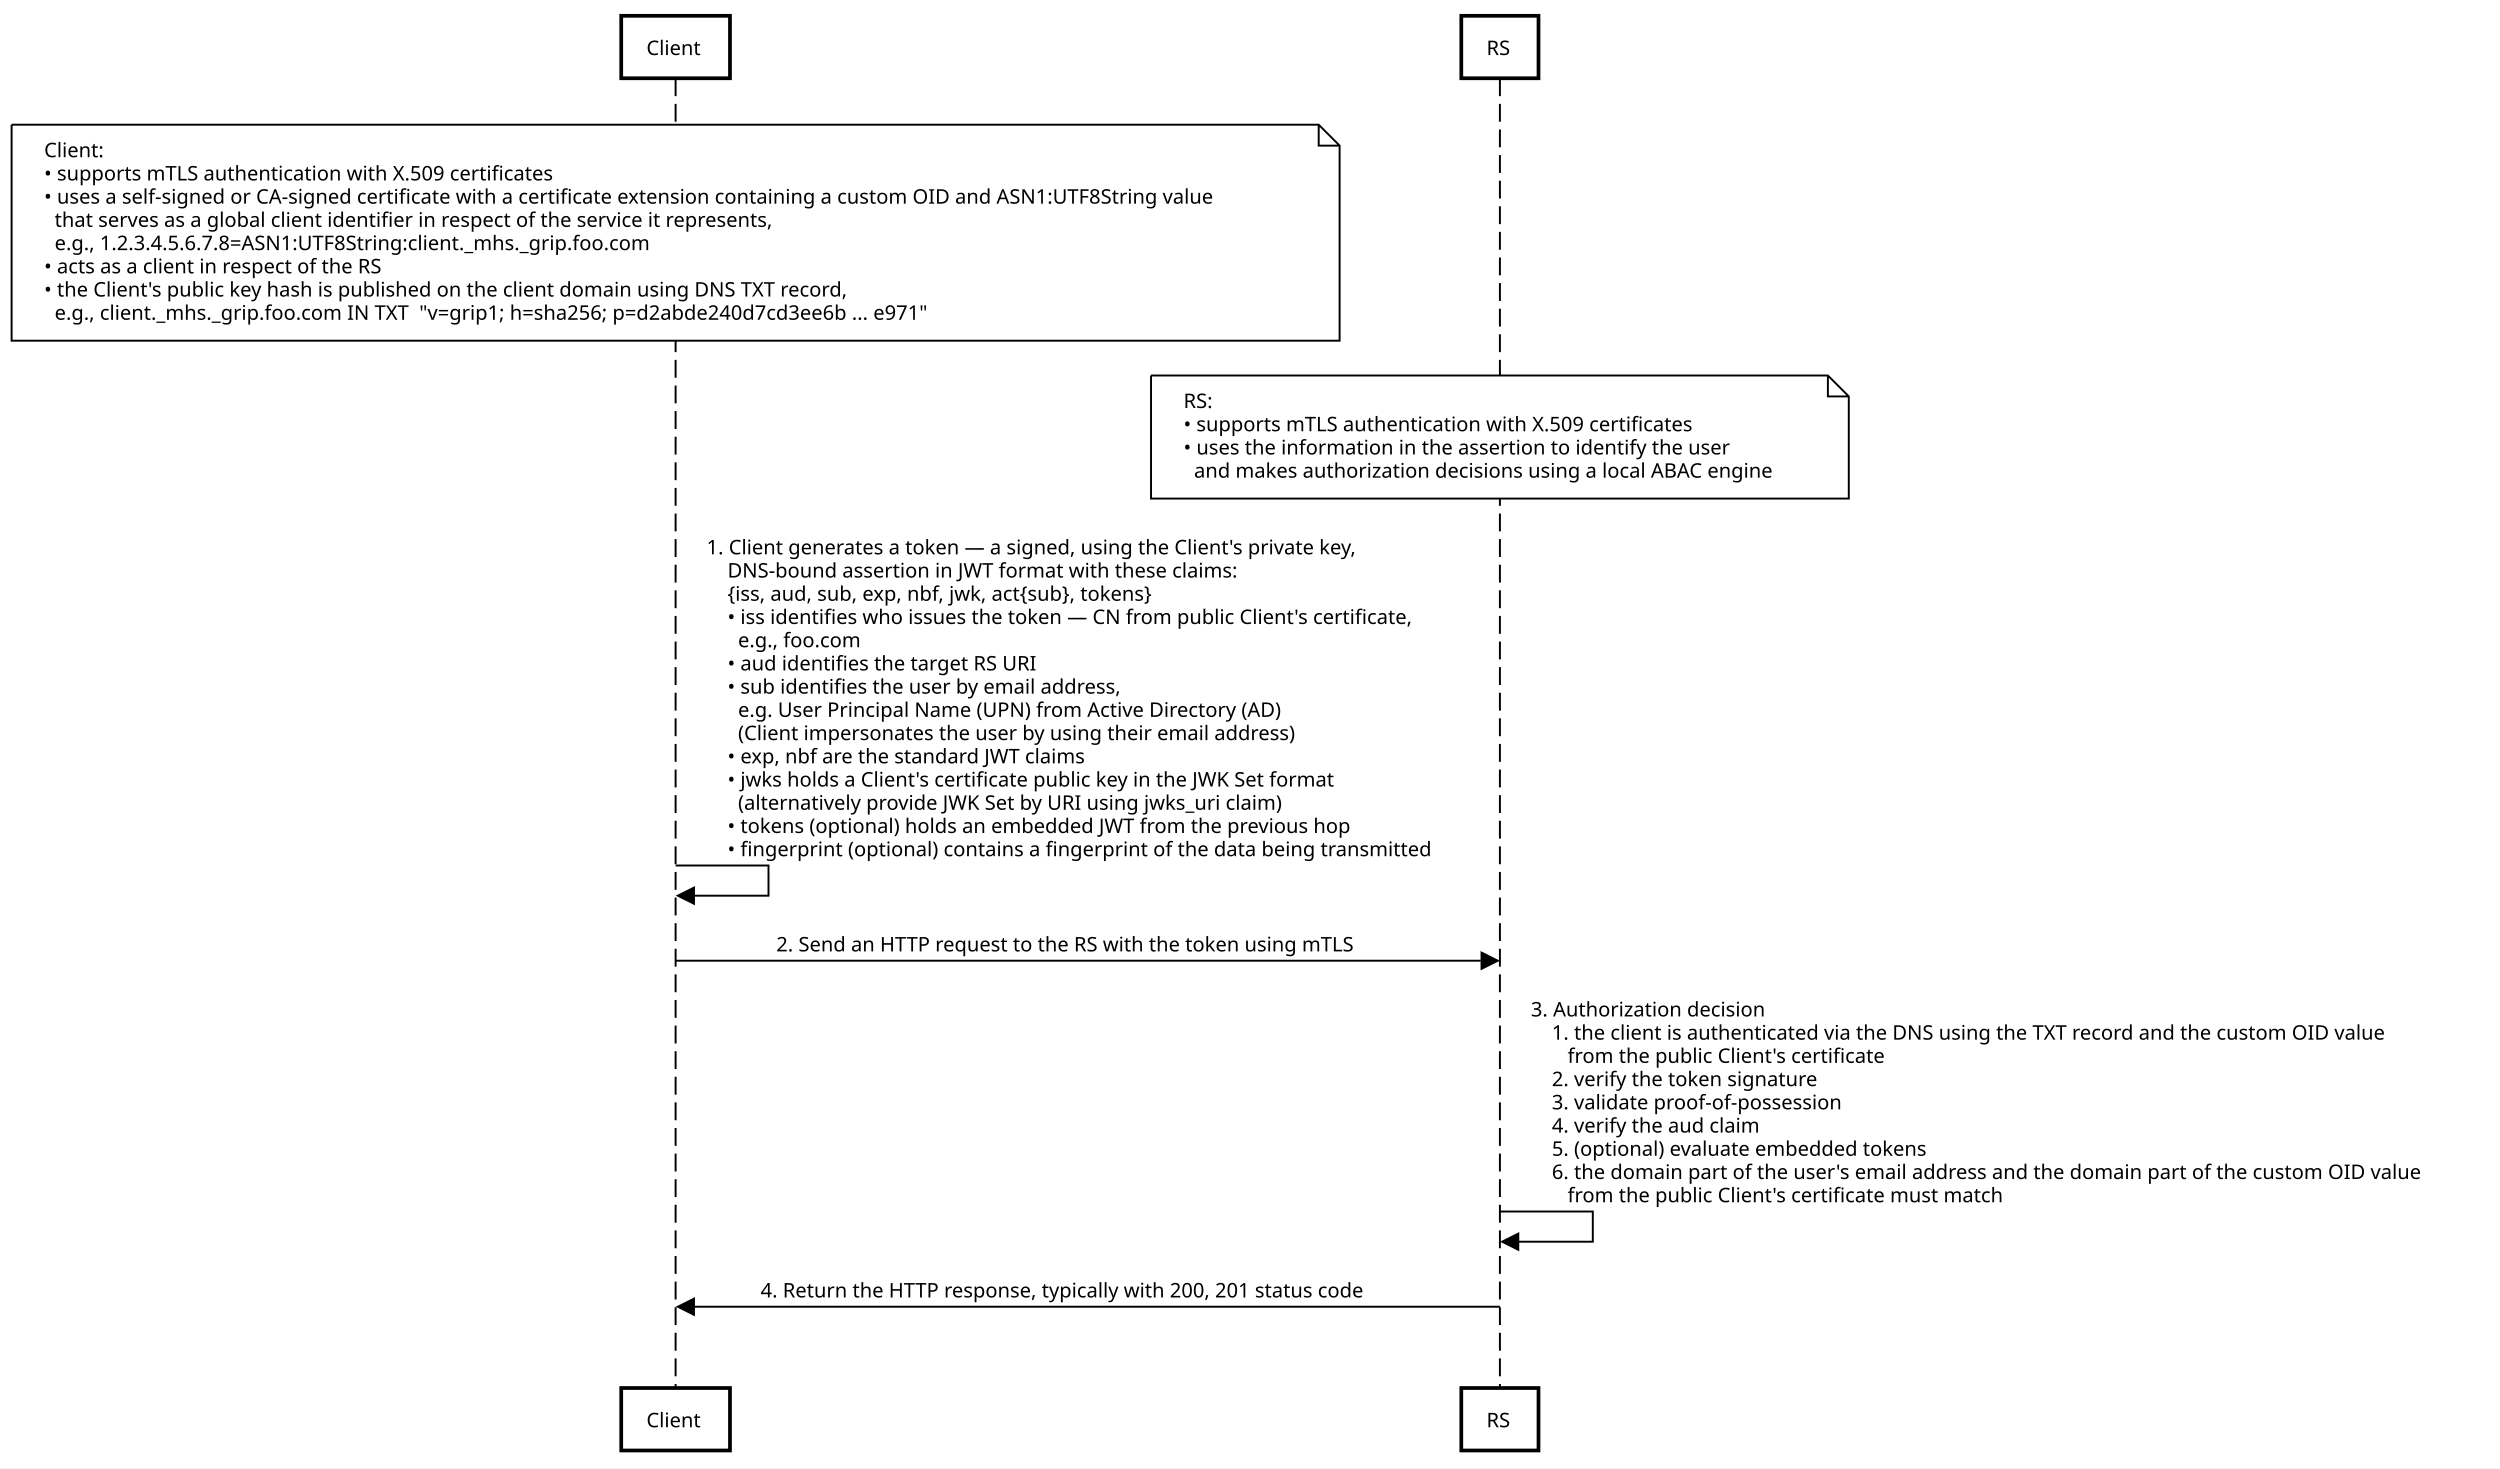
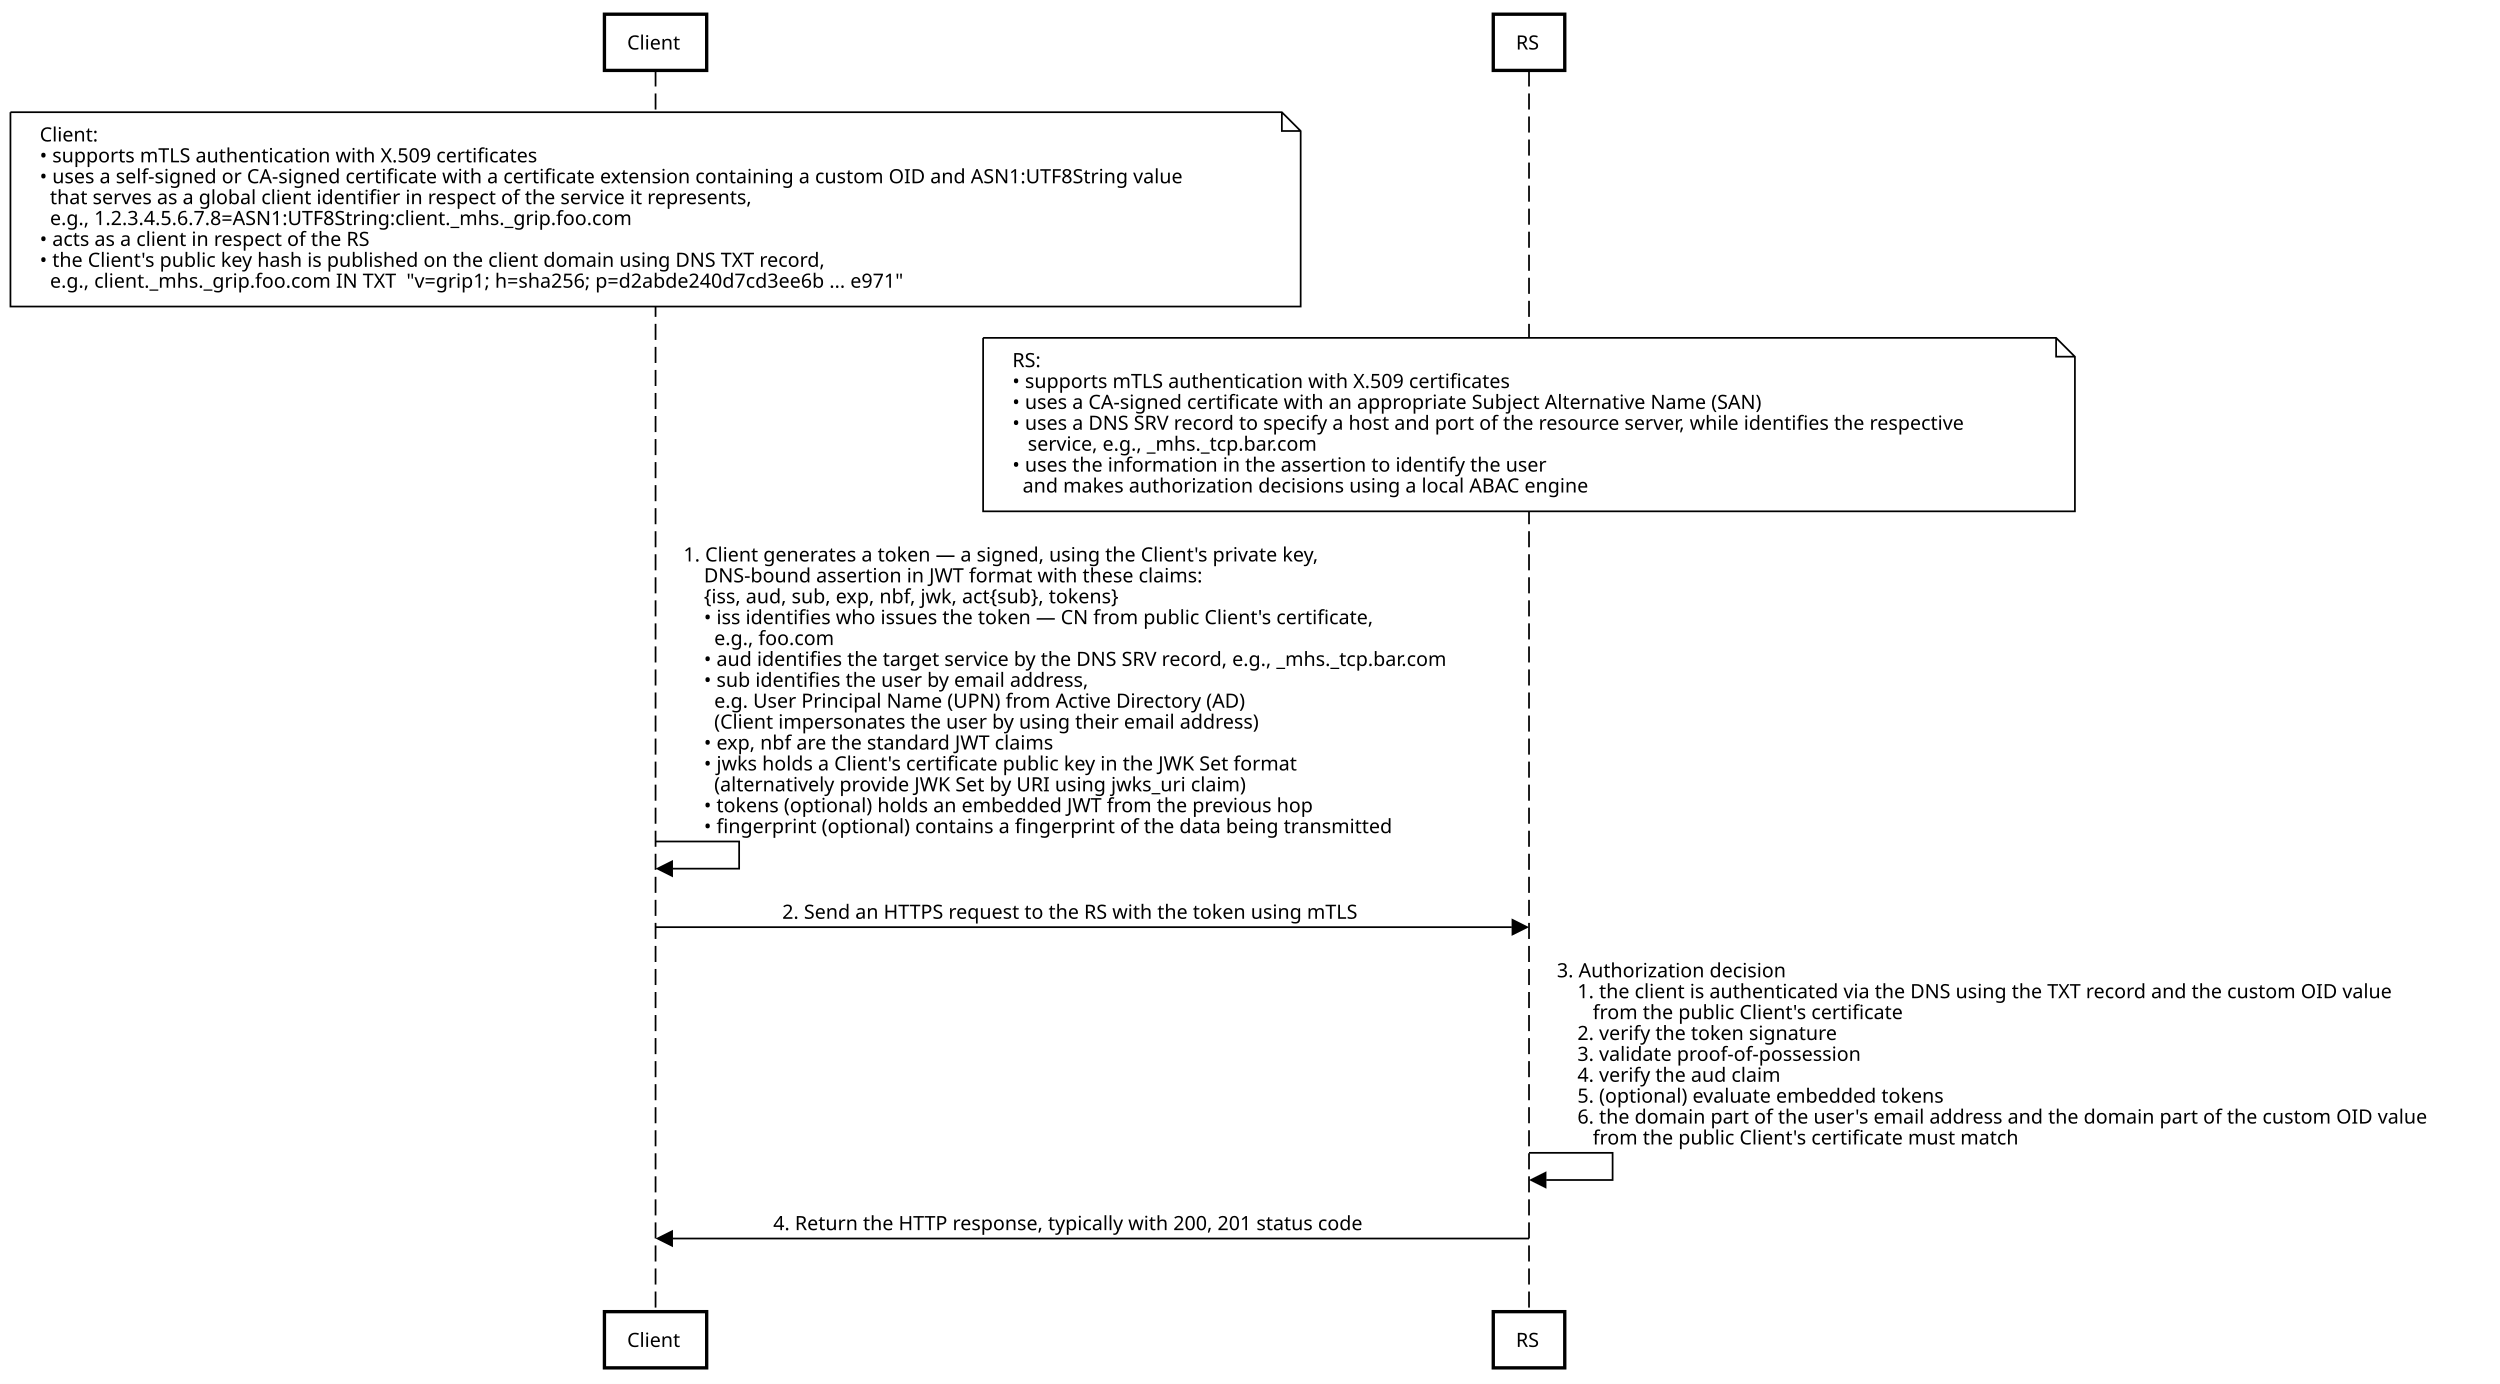
- <svg xmlns="http://www.w3.org/2000/svg" version="1.1" width="1488" height="874">
+ <svg xmlns="http://www.w3.org/2000/svg" version="1.1" width="1353" height="749">
  <defs />
  <g>
    <g />
    <g />
    <g />
    <g />
    <g />
    <g />
    <g />
    <g />
    <g />
    <g />
    <g />
    <g />
    <g />
    <g />
    <g />
    <g />
    <g />
    <g />
    <g />
    <g />
    <g />
    <g />
    <g />
    <g />
    <g />
    <g />
    <g />
    <g />
    <g />
    <g />
    <g />
    <g />
    <g />
    <g />
    <g />
    <g />
    <g />
    <g />
    <g />
-     <g>
-       <rect fill="white" stroke="none" x="0" y="0" width="1488" height="874" />
-     </g>
-     <g />
-     <g>
-       <path fill="none" stroke="black" paint-order="fill stroke markers" d=" M 402.12 46.58 L 402.12 826.147" stroke-miterlimit="10" stroke-width="1.152" stroke-dasharray="10.632,4.607" />
-       <path fill="none" stroke="black" paint-order="fill stroke markers" d=" M 892.744 46.58 L 892.744 826.147" stroke-miterlimit="10" stroke-width="1.152" stroke-dasharray="10.632,4.607" />
-     </g>
-     <g>
-       <path fill="none" stroke="none" />
-       <g>
-         <path fill="white" stroke="black" paint-order="fill stroke markers" d=" M 369.757 9.399 L 434.484 9.399 L 434.484 46.58 L 369.757 46.58 L 369.757 9.399 Z" stroke-miterlimit="10" stroke-width="2.212" stroke-dasharray="" />
-       </g>
-       <g>
-         <text fill="black" stroke="none" font-family="sans-serif" font-size="9pt" font-style="normal" font-weight="normal" text-decoration="normal" x="384.754" y="32.758" text-anchor="start" dominant-baseline="alphabetic" xml:space="preserve">Client</text>
-       </g>
-       <path fill="none" stroke="none" />
-       <g>
-         <path fill="white" stroke="black" paint-order="fill stroke markers" d=" M 869.772 9.399 L 915.716 9.399 L 915.716 46.58 L 869.772 46.58 L 869.772 9.399 Z" stroke-miterlimit="10" stroke-width="2.212" stroke-dasharray="" />
-       </g>
-       <g>
-         <text fill="black" stroke="none" font-family="sans-serif" font-size="9pt" font-style="normal" font-weight="normal" text-decoration="normal" x="884.769" y="32.758" text-anchor="start" dominant-baseline="alphabetic" xml:space="preserve">RS</text>
-       </g>
-       <path fill="none" stroke="none" />
-       <g>
-         <path fill="white" stroke="black" paint-order="fill stroke markers" d=" M 369.757 826.147 L 434.484 826.147 L 434.484 863.328 L 369.757 863.328 L 369.757 826.147 Z" stroke-miterlimit="10" stroke-width="2.212" stroke-dasharray="" />
-       </g>
-       <g>
-         <text fill="black" stroke="none" font-family="sans-serif" font-size="9pt" font-style="normal" font-weight="normal" text-decoration="normal" x="384.754" y="849.506" text-anchor="start" dominant-baseline="alphabetic" xml:space="preserve">Client</text>
-       </g>
-       <path fill="none" stroke="none" />
-       <g>
-         <path fill="white" stroke="black" paint-order="fill stroke markers" d=" M 869.772 826.147 L 915.716 826.147 L 915.716 863.328 L 869.772 863.328 L 869.772 826.147 Z" stroke-miterlimit="10" stroke-width="2.212" stroke-dasharray="" />
-       </g>
-       <g>
-         <text fill="black" stroke="none" font-family="sans-serif" font-size="9pt" font-style="normal" font-weight="normal" text-decoration="normal" x="884.769" y="849.506" text-anchor="start" dominant-baseline="alphabetic" xml:space="preserve">RS</text>
-       </g>
-     </g>
-     <g>
-       <path fill="white" stroke="black" paint-order="fill stroke markers" d=" M 6.911 74.225 L 784.89 74.225 L 797.33 86.665 L 797.33 202.77 L 6.911 202.77 L 6.911 74.225 M 784.89 74.225 L 784.89 86.665 L 797.33 86.665" stroke-miterlimit="10" stroke-width="1.152" stroke-dasharray="" />
-       <g>
-         <text fill="black" stroke="none" font-family="sans-serif" font-size="9pt" font-style="normal" font-weight="normal" text-decoration="normal" x="26.262" y="93.576" text-anchor="start" dominant-baseline="alphabetic" xml:space="preserve">Client:</text>
-         <text fill="black" stroke="none" font-family="sans-serif" font-size="9pt" font-style="normal" font-weight="normal" text-decoration="normal" x="26.262" y="107.398" text-anchor="start" dominant-baseline="alphabetic" xml:space="preserve">• supports mTLS authentication with X.509 certificates</text>
-         <text fill="black" stroke="none" font-family="sans-serif" font-size="9pt" font-style="normal" font-weight="normal" text-decoration="normal" x="26.262" y="121.22" text-anchor="start" dominant-baseline="alphabetic" xml:space="preserve">• uses a self-signed or CA-signed certificate with a certificate extension containing a custom OID and ASN1:UTF8String value</text>
-         <text fill="black" stroke="none" font-family="sans-serif" font-size="9pt" font-style="normal" font-weight="normal" text-decoration="normal" x="26.262" y="135.042" text-anchor="start" dominant-baseline="alphabetic" xml:space="preserve">  that serves as a global client identifier in respect of the service it represents,</text>
-         <text fill="black" stroke="none" font-family="sans-serif" font-size="9pt" font-style="normal" font-weight="normal" text-decoration="normal" x="26.262" y="148.864" text-anchor="start" dominant-baseline="alphabetic" xml:space="preserve">  e.g., 1.2.3.4.5.6.7.8=ASN1:UTF8String:client._mhs._grip.foo.com</text>
-         <text fill="black" stroke="none" font-family="sans-serif" font-size="9pt" font-style="normal" font-weight="normal" text-decoration="normal" x="26.262" y="162.686" text-anchor="start" dominant-baseline="alphabetic" xml:space="preserve">• acts as a client in respect of the RS</text>
-         <text fill="black" stroke="none" font-family="sans-serif" font-size="9pt" font-style="normal" font-weight="normal" text-decoration="normal" x="26.262" y="176.508" text-anchor="start" dominant-baseline="alphabetic" xml:space="preserve">• the Client's public key hash is published on the client domain using DNS TXT record,</text>
-         <text fill="black" stroke="none" font-family="sans-serif" font-size="9pt" font-style="normal" font-weight="normal" text-decoration="normal" x="26.262" y="190.33" text-anchor="start" dominant-baseline="alphabetic" xml:space="preserve">  e.g., client._mhs._grip.foo.com IN TXT  "v=grip1; h=sha256; p=d2abde240d7cd3ee6b ... e971"</text>
-       </g>
-       <path fill="white" stroke="black" paint-order="fill stroke markers" d=" M 685.093 223.503 L 1087.955 223.503 L 1100.395 235.943 L 1100.395 296.76 L 685.093 296.76 L 685.093 223.503 M 1087.955 223.503 L 1087.955 235.943 L 1100.395 235.943" stroke-miterlimit="10" stroke-width="1.152" stroke-dasharray="" />
-       <g>
-         <text fill="black" stroke="none" font-family="sans-serif" font-size="9pt" font-style="normal" font-weight="normal" text-decoration="normal" x="704.444" y="242.854" text-anchor="start" dominant-baseline="alphabetic" xml:space="preserve">RS:</text>
-         <text fill="black" stroke="none" font-family="sans-serif" font-size="9pt" font-style="normal" font-weight="normal" text-decoration="normal" x="704.444" y="256.676" text-anchor="start" dominant-baseline="alphabetic" xml:space="preserve">• supports mTLS authentication with X.509 certificates</text>
-         <text fill="black" stroke="none" font-family="sans-serif" font-size="9pt" font-style="normal" font-weight="normal" text-decoration="normal" x="704.444" y="270.498" text-anchor="start" dominant-baseline="alphabetic" xml:space="preserve">• uses the information in the assertion to identify the user</text>
-         <text fill="black" stroke="none" font-family="sans-serif" font-size="9pt" font-style="normal" font-weight="normal" text-decoration="normal" x="704.444" y="284.32" text-anchor="start" dominant-baseline="alphabetic" xml:space="preserve">  and makes authorization decisions using a local ABAC engine</text>
-       </g>
-       <g>
-         <g>
-           <rect fill="white" stroke="none" x="418.476" y="317.494" width="424.197" height="17.969" />
-         </g>
-         <g>
-           <rect fill="white" stroke="none" x="418.476" y="331.316" width="344.28" height="17.969" />
-         </g>
-         <g>
-           <rect fill="white" stroke="none" x="418.476" y="345.138" width="304.58" height="17.969" />
-         </g>
-         <g>
-           <rect fill="white" stroke="none" x="418.476" y="358.96" width="460.397" height="17.969" />
-         </g>
-         <g>
-           <rect fill="white" stroke="none" x="418.476" y="372.782" width="105.463" height="17.969" />
-         </g>
-         <g>
-           <rect fill="white" stroke="none" x="418.476" y="386.604" width="219.88" height="17.969" />
-         </g>
-         <g>
-           <rect fill="white" stroke="none" x="418.476" y="400.426" width="274.447" height="17.969" />
-         </g>
-         <g>
-           <rect fill="white" stroke="none" x="418.476" y="414.248" width="375.613" height="17.969" />
-         </g>
-         <g>
-           <rect fill="white" stroke="none" x="418.476" y="428.07" width="384.647" height="17.969" />
-         </g>
-         <g>
-           <rect fill="white" stroke="none" x="418.476" y="441.892" width="251.913" height="17.969" />
-         </g>
-         <g>
-           <rect fill="white" stroke="none" x="418.476" y="455.714" width="413.68" height="17.969" />
-         </g>
-         <g>
-           <rect fill="white" stroke="none" x="418.476" y="469.537" width="378.647" height="17.969" />
-         </g>
-         <g>
-           <rect fill="white" stroke="none" x="418.476" y="483.359" width="418.063" height="17.969" />
-         </g>
-         <g>
-           <rect fill="white" stroke="none" x="418.476" y="497.181" width="469.43" height="17.969" />
-         </g>
-         <text fill="black" stroke="none" font-family="sans-serif" font-size="9pt" font-style="normal" font-weight="normal" text-decoration="normal" x="420.55" y="329.933" text-anchor="start" dominant-baseline="alphabetic" xml:space="preserve">1. Client generates a token — a signed, using the Client's private key,</text>
-         <text fill="black" stroke="none" font-family="sans-serif" font-size="9pt" font-style="normal" font-weight="normal" text-decoration="normal" x="420.55" y="343.756" text-anchor="start" dominant-baseline="alphabetic" xml:space="preserve">    DNS-bound assertion in JWT format with these claims:</text>
-         <text fill="black" stroke="none" font-family="sans-serif" font-size="9pt" font-style="normal" font-weight="normal" text-decoration="normal" x="420.55" y="357.578" text-anchor="start" dominant-baseline="alphabetic" xml:space="preserve">    {iss, aud, sub, exp, nbf, jwk, act{sub}, tokens}</text>
-         <text fill="black" stroke="none" font-family="sans-serif" font-size="9pt" font-style="normal" font-weight="normal" text-decoration="normal" x="420.55" y="371.4" text-anchor="start" dominant-baseline="alphabetic" xml:space="preserve">    • iss identifies who issues the token — CN from public Client's certificate,</text>
-         <text fill="black" stroke="none" font-family="sans-serif" font-size="9pt" font-style="normal" font-weight="normal" text-decoration="normal" x="420.55" y="385.222" text-anchor="start" dominant-baseline="alphabetic" xml:space="preserve">      e.g., foo.com</text>
-         <text fill="black" stroke="none" font-family="sans-serif" font-size="9pt" font-style="normal" font-weight="normal" text-decoration="normal" x="420.55" y="399.044" text-anchor="start" dominant-baseline="alphabetic" xml:space="preserve">    • aud identifies the target RS URI</text>
-         <text fill="black" stroke="none" font-family="sans-serif" font-size="9pt" font-style="normal" font-weight="normal" text-decoration="normal" x="420.55" y="412.866" text-anchor="start" dominant-baseline="alphabetic" xml:space="preserve">    • sub identifies the user by email address,</text>
-         <text fill="black" stroke="none" font-family="sans-serif" font-size="9pt" font-style="normal" font-weight="normal" text-decoration="normal" x="420.55" y="426.688" text-anchor="start" dominant-baseline="alphabetic" xml:space="preserve">      e.g. User Principal Name (UPN) from Active Directory (AD)</text>
-         <text fill="black" stroke="none" font-family="sans-serif" font-size="9pt" font-style="normal" font-weight="normal" text-decoration="normal" x="420.55" y="440.51" text-anchor="start" dominant-baseline="alphabetic" xml:space="preserve">      (Client impersonates the user by using their email address)</text>
-         <text fill="black" stroke="none" font-family="sans-serif" font-size="9pt" font-style="normal" font-weight="normal" text-decoration="normal" x="420.55" y="454.332" text-anchor="start" dominant-baseline="alphabetic" xml:space="preserve">    • exp, nbf are the standard JWT claims</text>
-         <text fill="black" stroke="none" font-family="sans-serif" font-size="9pt" font-style="normal" font-weight="normal" text-decoration="normal" x="420.55" y="468.154" text-anchor="start" dominant-baseline="alphabetic" xml:space="preserve">    • jwks holds a Client's certificate public key in the JWK Set format</text>
-         <text fill="black" stroke="none" font-family="sans-serif" font-size="9pt" font-style="normal" font-weight="normal" text-decoration="normal" x="420.55" y="481.976" text-anchor="start" dominant-baseline="alphabetic" xml:space="preserve">      (alternatively provide JWK Set by URI using jwks_uri claim)</text>
-         <text fill="black" stroke="none" font-family="sans-serif" font-size="9pt" font-style="normal" font-weight="normal" text-decoration="normal" x="420.55" y="495.799" text-anchor="start" dominant-baseline="alphabetic" xml:space="preserve">    • tokens (optional) holds an embedded JWT from the previous hop</text>
-         <text fill="black" stroke="none" font-family="sans-serif" font-size="9pt" font-style="normal" font-weight="normal" text-decoration="normal" x="420.55" y="509.621" text-anchor="start" dominant-baseline="alphabetic" xml:space="preserve">    • fingerprint (optional) contains a fingerprint of the data being transmitted</text>
-       </g>
-       <g>
-         <path fill="none" stroke="black" paint-order="fill stroke markers" d=" M 402.12 515.149 L 457.409 515.149 L 457.409 533.118 L 413.501 533.118" stroke-miterlimit="10" stroke-width="1.152" stroke-dasharray="" />
-         <g transform="translate(402.1203,533.1182) translate(-402.1203,-533.1182)">
-           <path fill="black" stroke="none" paint-order="stroke fill markers" d=" M 413.639 527.359 L 402.12 533.118 L 413.639 538.877 Z" />
-         </g>
-       </g>
-       <g>
-         <g>
-           <rect fill="white" stroke="none" x="459.959" y="553.851" width="374.947" height="17.969" />
-         </g>
-         <text fill="black" stroke="none" font-family="sans-serif" font-size="9pt" font-style="normal" font-weight="normal" text-decoration="normal" x="462.032" y="566.291" text-anchor="start" dominant-baseline="alphabetic" xml:space="preserve">2. Send an HTTP request to the RS with the token using mTLS</text>
-       </g>
-       <g>
-         <path fill="none" stroke="black" paint-order="fill stroke markers" d=" M 402.12 571.82 L 881.364 571.82" stroke-miterlimit="10" stroke-width="1.152" stroke-dasharray="" />
-         <g transform="translate(892.7442,571.8201) translate(-892.7442,-571.8201)">
-           <path fill="black" stroke="none" paint-order="stroke fill markers" d=" M 881.226 566.061 L 892.744 571.82 L 881.226 577.579 Z" />
-         </g>
-       </g>
-       <g>
-         <g>
-           <rect fill="white" stroke="none" x="909.1" y="592.553" width="153.063" height="17.969" />
-         </g>
-         <g>
-           <rect fill="white" stroke="none" x="909.1" y="606.375" width="555.88" height="17.969" />
-         </g>
-         <g>
-           <rect fill="white" stroke="none" x="909.1" y="620.197" width="234.663" height="17.969" />
-         </g>
-         <g>
-           <rect fill="white" stroke="none" x="909.1" y="634.02" width="189.73" height="17.969" />
-         </g>
-         <g>
-           <rect fill="white" stroke="none" x="909.1" y="647.842" width="202.647" height="17.969" />
-         </g>
-         <g>
-           <rect fill="white" stroke="none" x="909.1" y="661.664" width="154.547" height="17.969" />
-         </g>
-         <g>
-           <rect fill="white" stroke="none" x="909.1" y="675.486" width="260.43" height="17.969" />
-         </g>
-         <g>
-           <rect fill="white" stroke="none" x="909.1" y="689.308" width="574.347" height="17.969" />
-         </g>
-         <g>
-           <rect fill="white" stroke="none" x="909.1" y="703.13" width="310.463" height="17.969" />
-         </g>
-         <text fill="black" stroke="none" font-family="sans-serif" font-size="9pt" font-style="normal" font-weight="normal" text-decoration="normal" x="911.174" y="604.993" text-anchor="start" dominant-baseline="alphabetic" xml:space="preserve">3. Authorization decision</text>
-         <text fill="black" stroke="none" font-family="sans-serif" font-size="9pt" font-style="normal" font-weight="normal" text-decoration="normal" x="911.174" y="618.815" text-anchor="start" dominant-baseline="alphabetic" xml:space="preserve">    1. the client is authenticated via the DNS using the TXT record and the custom OID value</text>
-         <text fill="black" stroke="none" font-family="sans-serif" font-size="9pt" font-style="normal" font-weight="normal" text-decoration="normal" x="911.174" y="632.637" text-anchor="start" dominant-baseline="alphabetic" xml:space="preserve">       from the public Client's certificate</text>
-         <text fill="black" stroke="none" font-family="sans-serif" font-size="9pt" font-style="normal" font-weight="normal" text-decoration="normal" x="911.174" y="646.459" text-anchor="start" dominant-baseline="alphabetic" xml:space="preserve">    2. verify the token signature</text>
-         <text fill="black" stroke="none" font-family="sans-serif" font-size="9pt" font-style="normal" font-weight="normal" text-decoration="normal" x="911.174" y="660.281" text-anchor="start" dominant-baseline="alphabetic" xml:space="preserve">    3. validate proof-of-possession</text>
-         <text fill="black" stroke="none" font-family="sans-serif" font-size="9pt" font-style="normal" font-weight="normal" text-decoration="normal" x="911.174" y="674.104" text-anchor="start" dominant-baseline="alphabetic" xml:space="preserve">    4. verify the aud claim</text>
-         <text fill="black" stroke="none" font-family="sans-serif" font-size="9pt" font-style="normal" font-weight="normal" text-decoration="normal" x="911.174" y="687.926" text-anchor="start" dominant-baseline="alphabetic" xml:space="preserve">    5. (optional) evaluate embedded tokens</text>
-         <text fill="black" stroke="none" font-family="sans-serif" font-size="9pt" font-style="normal" font-weight="normal" text-decoration="normal" x="911.174" y="701.748" text-anchor="start" dominant-baseline="alphabetic" xml:space="preserve">    6. the domain part of the user's email address and the domain part of the custom OID value</text>
-         <text fill="black" stroke="none" font-family="sans-serif" font-size="9pt" font-style="normal" font-weight="normal" text-decoration="normal" x="911.174" y="715.57" text-anchor="start" dominant-baseline="alphabetic" xml:space="preserve">       from the public Client's certificate must match</text>
-       </g>
-       <g>
-         <path fill="none" stroke="black" paint-order="fill stroke markers" d=" M 892.744 721.099 L 948.033 721.099 L 948.033 739.067 L 904.124 739.067" stroke-miterlimit="10" stroke-width="1.152" stroke-dasharray="" />
-         <g transform="translate(892.7442,739.0674) translate(-892.7442,-739.0674)">
-           <path fill="black" stroke="none" paint-order="stroke fill markers" d=" M 904.263 733.308 L 892.744 739.067 L 904.263 744.827 Z" />
-         </g>
-       </g>
-       <g>
-         <g>
-           <rect fill="white" stroke="none" x="450.634" y="759.801" width="393.597" height="17.969" />
-         </g>
-         <text fill="black" stroke="none" font-family="sans-serif" font-size="9pt" font-style="normal" font-weight="normal" text-decoration="normal" x="452.707" y="772.24" text-anchor="start" dominant-baseline="alphabetic" xml:space="preserve">4. Return the HTTP response, typically with 200, 201 status code</text>
-       </g>
-       <g>
-         <path fill="none" stroke="black" paint-order="fill stroke markers" d=" M 892.744 777.769 L 413.501 777.769" stroke-miterlimit="10" stroke-width="1.152" stroke-dasharray="" />
-         <g transform="translate(402.1203,777.7693) translate(-402.1203,-777.7693)">
-           <path fill="black" stroke="none" paint-order="stroke fill markers" d=" M 413.639 772.01 L 402.12 777.769 L 413.639 783.528 Z" />
+     <g />
+     <g />
+     <g />
+     <g>
+       <rect fill="white" stroke="none" x="0" y="0" width="1353" height="749" />
+     </g>
+     <g />
+     <g>
+       <path fill="none" stroke="black" paint-order="fill stroke markers" d=" M 354.787 38.111 L 354.787 709.865" stroke-miterlimit="10" stroke-width="0.942" stroke-dasharray="8.699,3.77" />
+       <path fill="none" stroke="black" paint-order="fill stroke markers" d=" M 827.504 38.111 L 827.504 709.865" stroke-miterlimit="10" stroke-width="0.942" stroke-dasharray="8.699,3.77" />
+     </g>
+     <g>
+       <path fill="none" stroke="none" />
+       <g>
+         <path fill="white" stroke="black" paint-order="fill stroke markers" d=" M 327.117 7.69 L 382.457 7.69 L 382.457 38.111 L 327.117 38.111 L 327.117 7.69 Z" stroke-miterlimit="10" stroke-width="1.809" stroke-dasharray="" />
+       </g>
+       <g>
+         <text fill="black" stroke="none" font-family="sans-serif" font-size="8pt" font-style="normal" font-weight="normal" text-decoration="normal" x="339.387" y="26.802" text-anchor="start" dominant-baseline="alphabetic" xml:space="preserve">Client</text>
+       </g>
+       <path fill="none" stroke="none" />
+       <g>
+         <path fill="white" stroke="black" paint-order="fill stroke markers" d=" M 808.158 7.69 L 846.849 7.69 L 846.849 38.111 L 808.158 38.111 L 808.158 7.69 Z" stroke-miterlimit="10" stroke-width="1.809" stroke-dasharray="" />
+       </g>
+       <g>
+         <text fill="black" stroke="none" font-family="sans-serif" font-size="8pt" font-style="normal" font-weight="normal" text-decoration="normal" x="820.429" y="26.802" text-anchor="start" dominant-baseline="alphabetic" xml:space="preserve">RS</text>
+       </g>
+       <path fill="none" stroke="none" />
+       <g>
+         <path fill="white" stroke="black" paint-order="fill stroke markers" d=" M 327.117 709.865 L 382.457 709.865 L 382.457 740.286 L 327.117 740.286 L 327.117 709.865 Z" stroke-miterlimit="10" stroke-width="1.809" stroke-dasharray="" />
+       </g>
+       <g>
+         <text fill="black" stroke="none" font-family="sans-serif" font-size="8pt" font-style="normal" font-weight="normal" text-decoration="normal" x="339.387" y="728.977" text-anchor="start" dominant-baseline="alphabetic" xml:space="preserve">Client</text>
+       </g>
+       <path fill="none" stroke="none" />
+       <g>
+         <path fill="white" stroke="black" paint-order="fill stroke markers" d=" M 808.158 709.865 L 846.849 709.865 L 846.849 740.286 L 808.158 740.286 L 808.158 709.865 Z" stroke-miterlimit="10" stroke-width="1.809" stroke-dasharray="" />
+       </g>
+       <g>
+         <text fill="black" stroke="none" font-family="sans-serif" font-size="8pt" font-style="normal" font-weight="normal" text-decoration="normal" x="820.429" y="728.977" text-anchor="start" dominant-baseline="alphabetic" xml:space="preserve">RS</text>
+       </g>
+     </g>
+     <g>
+       <path fill="white" stroke="black" paint-order="fill stroke markers" d=" M 5.654 60.729 L 693.742 60.729 L 703.92 70.907 L 703.92 165.903 L 5.654 165.903 L 5.654 60.729 M 693.742 60.729 L 693.742 70.907 L 703.92 70.907" stroke-miterlimit="10" stroke-width="0.942" stroke-dasharray="" />
+       <g>
+         <text fill="black" stroke="none" font-family="sans-serif" font-size="8pt" font-style="normal" font-weight="normal" text-decoration="normal" x="21.487" y="76.562" text-anchor="start" dominant-baseline="alphabetic" xml:space="preserve">Client:</text>
+         <text fill="black" stroke="none" font-family="sans-serif" font-size="8pt" font-style="normal" font-weight="normal" text-decoration="normal" x="21.487" y="87.871" text-anchor="start" dominant-baseline="alphabetic" xml:space="preserve">• supports mTLS authentication with X.509 certificates</text>
+         <text fill="black" stroke="none" font-family="sans-serif" font-size="8pt" font-style="normal" font-weight="normal" text-decoration="normal" x="21.487" y="99.18" text-anchor="start" dominant-baseline="alphabetic" xml:space="preserve">• uses a self-signed or CA-signed certificate with a certificate extension containing a custom OID and ASN1:UTF8String value</text>
+         <text fill="black" stroke="none" font-family="sans-serif" font-size="8pt" font-style="normal" font-weight="normal" text-decoration="normal" x="21.487" y="110.489" text-anchor="start" dominant-baseline="alphabetic" xml:space="preserve">  that serves as a global client identifier in respect of the service it represents,</text>
+         <text fill="black" stroke="none" font-family="sans-serif" font-size="8pt" font-style="normal" font-weight="normal" text-decoration="normal" x="21.487" y="121.798" text-anchor="start" dominant-baseline="alphabetic" xml:space="preserve">  e.g., 1.2.3.4.5.6.7.8=ASN1:UTF8String:client._mhs._grip.foo.com</text>
+         <text fill="black" stroke="none" font-family="sans-serif" font-size="8pt" font-style="normal" font-weight="normal" text-decoration="normal" x="21.487" y="133.107" text-anchor="start" dominant-baseline="alphabetic" xml:space="preserve">• acts as a client in respect of the RS</text>
+         <text fill="black" stroke="none" font-family="sans-serif" font-size="8pt" font-style="normal" font-weight="normal" text-decoration="normal" x="21.487" y="144.416" text-anchor="start" dominant-baseline="alphabetic" xml:space="preserve">• the Client's public key hash is published on the client domain using DNS TXT record,</text>
+         <text fill="black" stroke="none" font-family="sans-serif" font-size="8pt" font-style="normal" font-weight="normal" text-decoration="normal" x="21.487" y="155.725" text-anchor="start" dominant-baseline="alphabetic" xml:space="preserve">  e.g., client._mhs._grip.foo.com IN TXT  "v=grip1; h=sha256; p=d2abde240d7cd3ee6b ... e971"</text>
+       </g>
+       <path fill="white" stroke="black" paint-order="fill stroke markers" d=" M 532.063 182.866 L 1112.766 182.866 L 1122.944 193.044 L 1122.944 276.731 L 532.063 276.731 L 532.063 182.866 M 1112.766 182.866 L 1112.766 193.044 L 1122.944 193.044" stroke-miterlimit="10" stroke-width="0.942" stroke-dasharray="" />
+       <g>
+         <text fill="black" stroke="none" font-family="sans-serif" font-size="8pt" font-style="normal" font-weight="normal" text-decoration="normal" x="547.895" y="198.699" text-anchor="start" dominant-baseline="alphabetic" xml:space="preserve">RS:</text>
+         <text fill="black" stroke="none" font-family="sans-serif" font-size="8pt" font-style="normal" font-weight="normal" text-decoration="normal" x="547.895" y="210.008" text-anchor="start" dominant-baseline="alphabetic" xml:space="preserve">• supports mTLS authentication with X.509 certificates</text>
+         <text fill="black" stroke="none" font-family="sans-serif" font-size="8pt" font-style="normal" font-weight="normal" text-decoration="normal" x="547.895" y="221.317" text-anchor="start" dominant-baseline="alphabetic" xml:space="preserve">• uses a CA-signed certificate with an appropriate Subject Alternative Name (SAN)</text>
+         <text fill="black" stroke="none" font-family="sans-serif" font-size="8pt" font-style="normal" font-weight="normal" text-decoration="normal" x="547.895" y="232.626" text-anchor="start" dominant-baseline="alphabetic" xml:space="preserve">• uses a DNS SRV record to specify a host and port of the resource server, while identifies the respective</text>
+         <text fill="black" stroke="none" font-family="sans-serif" font-size="8pt" font-style="normal" font-weight="normal" text-decoration="normal" x="547.895" y="243.935" text-anchor="start" dominant-baseline="alphabetic" xml:space="preserve">   service, e.g., _mhs._tcp.bar.com</text>
+         <text fill="black" stroke="none" font-family="sans-serif" font-size="8pt" font-style="normal" font-weight="normal" text-decoration="normal" x="547.895" y="255.244" text-anchor="start" dominant-baseline="alphabetic" xml:space="preserve">• uses the information in the assertion to identify the user</text>
+         <text fill="black" stroke="none" font-family="sans-serif" font-size="8pt" font-style="normal" font-weight="normal" text-decoration="normal" x="547.895" y="266.553" text-anchor="start" dominant-baseline="alphabetic" xml:space="preserve">  and makes authorization decisions using a local ABAC engine</text>
+       </g>
+       <g>
+         <g>
+           <rect fill="white" stroke="none" x="368.169" y="293.694" width="375.926" height="14.702" />
+         </g>
+         <g>
+           <rect fill="white" stroke="none" x="368.169" y="305.003" width="305.043" height="14.702" />
+         </g>
+         <g>
+           <rect fill="white" stroke="none" x="368.169" y="316.312" width="269.859" height="14.702" />
+         </g>
+         <g>
+           <rect fill="white" stroke="none" x="368.169" y="327.621" width="408.009" height="14.702" />
+         </g>
+         <g>
+           <rect fill="white" stroke="none" x="368.169" y="338.93" width="93.226" height="14.702" />
+         </g>
+         <g>
+           <rect fill="white" stroke="none" x="368.169" y="350.239" width="455.376" height="14.702" />
+         </g>
+         <g>
+           <rect fill="white" stroke="none" x="368.169" y="361.548" width="243.109" height="14.702" />
+         </g>
+         <g>
+           <rect fill="white" stroke="none" x="368.169" y="372.857" width="332.759" height="14.702" />
+         </g>
+         <g>
+           <rect fill="white" stroke="none" x="368.169" y="384.166" width="340.843" height="14.702" />
+         </g>
+         <g>
+           <rect fill="white" stroke="none" x="368.169" y="395.475" width="223.126" height="14.702" />
+         </g>
+         <g>
+           <rect fill="white" stroke="none" x="368.169" y="406.784" width="366.559" height="14.702" />
+         </g>
+         <g>
+           <rect fill="white" stroke="none" x="368.169" y="418.093" width="335.459" height="14.702" />
+         </g>
+         <g>
+           <rect fill="white" stroke="none" x="368.169" y="429.402" width="370.476" height="14.702" />
+         </g>
+         <g>
+           <rect fill="white" stroke="none" x="368.169" y="440.711" width="415.959" height="14.702" />
+         </g>
+         <text fill="black" stroke="none" font-family="sans-serif" font-size="8pt" font-style="normal" font-weight="normal" text-decoration="normal" x="369.866" y="303.872" text-anchor="start" dominant-baseline="alphabetic" xml:space="preserve">1. Client generates a token — a signed, using the Client's private key,</text>
+         <text fill="black" stroke="none" font-family="sans-serif" font-size="8pt" font-style="normal" font-weight="normal" text-decoration="normal" x="369.866" y="315.181" text-anchor="start" dominant-baseline="alphabetic" xml:space="preserve">    DNS-bound assertion in JWT format with these claims:</text>
+         <text fill="black" stroke="none" font-family="sans-serif" font-size="8pt" font-style="normal" font-weight="normal" text-decoration="normal" x="369.866" y="326.49" text-anchor="start" dominant-baseline="alphabetic" xml:space="preserve">    {iss, aud, sub, exp, nbf, jwk, act{sub}, tokens}</text>
+         <text fill="black" stroke="none" font-family="sans-serif" font-size="8pt" font-style="normal" font-weight="normal" text-decoration="normal" x="369.866" y="337.799" text-anchor="start" dominant-baseline="alphabetic" xml:space="preserve">    • iss identifies who issues the token — CN from public Client's certificate,</text>
+         <text fill="black" stroke="none" font-family="sans-serif" font-size="8pt" font-style="normal" font-weight="normal" text-decoration="normal" x="369.866" y="349.108" text-anchor="start" dominant-baseline="alphabetic" xml:space="preserve">      e.g., foo.com</text>
+         <text fill="black" stroke="none" font-family="sans-serif" font-size="8pt" font-style="normal" font-weight="normal" text-decoration="normal" x="369.866" y="360.417" text-anchor="start" dominant-baseline="alphabetic" xml:space="preserve">    • aud identifies the target service by the DNS SRV record, e.g., _mhs._tcp.bar.com</text>
+         <text fill="black" stroke="none" font-family="sans-serif" font-size="8pt" font-style="normal" font-weight="normal" text-decoration="normal" x="369.866" y="371.726" text-anchor="start" dominant-baseline="alphabetic" xml:space="preserve">    • sub identifies the user by email address,</text>
+         <text fill="black" stroke="none" font-family="sans-serif" font-size="8pt" font-style="normal" font-weight="normal" text-decoration="normal" x="369.866" y="383.035" text-anchor="start" dominant-baseline="alphabetic" xml:space="preserve">      e.g. User Principal Name (UPN) from Active Directory (AD)</text>
+         <text fill="black" stroke="none" font-family="sans-serif" font-size="8pt" font-style="normal" font-weight="normal" text-decoration="normal" x="369.866" y="394.344" text-anchor="start" dominant-baseline="alphabetic" xml:space="preserve">      (Client impersonates the user by using their email address)</text>
+         <text fill="black" stroke="none" font-family="sans-serif" font-size="8pt" font-style="normal" font-weight="normal" text-decoration="normal" x="369.866" y="405.653" text-anchor="start" dominant-baseline="alphabetic" xml:space="preserve">    • exp, nbf are the standard JWT claims</text>
+         <text fill="black" stroke="none" font-family="sans-serif" font-size="8pt" font-style="normal" font-weight="normal" text-decoration="normal" x="369.866" y="416.962" text-anchor="start" dominant-baseline="alphabetic" xml:space="preserve">    • jwks holds a Client's certificate public key in the JWK Set format</text>
+         <text fill="black" stroke="none" font-family="sans-serif" font-size="8pt" font-style="normal" font-weight="normal" text-decoration="normal" x="369.866" y="428.271" text-anchor="start" dominant-baseline="alphabetic" xml:space="preserve">      (alternatively provide JWK Set by URI using jwks_uri claim)</text>
+         <text fill="black" stroke="none" font-family="sans-serif" font-size="8pt" font-style="normal" font-weight="normal" text-decoration="normal" x="369.866" y="439.58" text-anchor="start" dominant-baseline="alphabetic" xml:space="preserve">    • tokens (optional) holds an embedded JWT from the previous hop</text>
+         <text fill="black" stroke="none" font-family="sans-serif" font-size="8pt" font-style="normal" font-weight="normal" text-decoration="normal" x="369.866" y="450.889" text-anchor="start" dominant-baseline="alphabetic" xml:space="preserve">    • fingerprint (optional) contains a fingerprint of the data being transmitted</text>
+       </g>
+       <g>
+         <path fill="none" stroke="black" paint-order="fill stroke markers" d=" M 354.787 455.413 L 400.023 455.413 L 400.023 470.115 L 364.098 470.115" stroke-miterlimit="10" stroke-width="0.942" stroke-dasharray="" />
+         <g transform="translate(354.7871,470.1146) translate(-354.7871,-470.1146)">
+           <path fill="black" stroke="none" paint-order="stroke fill markers" d=" M 364.211 465.403 L 354.787 470.115 L 364.211 474.827 Z" />
+         </g>
+       </g>
+       <g>
+         <g>
+           <rect fill="white" stroke="none" x="421.624" y="487.078" width="339.043" height="14.702" />
+         </g>
+         <text fill="black" stroke="none" font-family="sans-serif" font-size="8pt" font-style="normal" font-weight="normal" text-decoration="normal" x="423.32" y="497.256" text-anchor="start" dominant-baseline="alphabetic" xml:space="preserve">2. Send an HTTPS request to the RS with the token using mTLS</text>
+       </g>
+       <g>
+         <path fill="none" stroke="black" paint-order="fill stroke markers" d=" M 354.787 501.78 L 818.192 501.78" stroke-miterlimit="10" stroke-width="0.942" stroke-dasharray="" />
+         <g transform="translate(827.5035,501.7797) translate(-827.5035,-501.7797)">
+           <path fill="black" stroke="none" paint-order="stroke fill markers" d=" M 818.079 497.068 L 827.504 501.78 L 818.079 506.492 Z" />
+         </g>
+       </g>
+       <g>
+         <g>
+           <rect fill="white" stroke="none" x="840.886" y="518.743" width="135.443" height="14.702" />
+         </g>
+         <g>
+           <rect fill="white" stroke="none" x="840.886" y="530.052" width="492.743" height="14.702" />
+         </g>
+         <g>
+           <rect fill="white" stroke="none" x="840.886" y="541.361" width="207.793" height="14.702" />
+         </g>
+         <g>
+           <rect fill="white" stroke="none" x="840.886" y="552.67" width="167.993" height="14.702" />
+         </g>
+         <g>
+           <rect fill="white" stroke="none" x="840.886" y="563.979" width="179.409" height="14.702" />
+         </g>
+         <g>
+           <rect fill="white" stroke="none" x="840.886" y="575.288" width="136.759" height="14.702" />
+         </g>
+         <g>
+           <rect fill="white" stroke="none" x="840.886" y="586.597" width="230.659" height="14.702" />
+         </g>
+         <g>
+           <rect fill="white" stroke="none" x="840.886" y="597.906" width="509.126" height="14.702" />
+         </g>
+         <g>
+           <rect fill="white" stroke="none" x="840.886" y="609.215" width="275.043" height="14.702" />
+         </g>
+         <text fill="black" stroke="none" font-family="sans-serif" font-size="8pt" font-style="normal" font-weight="normal" text-decoration="normal" x="842.582" y="528.921" text-anchor="start" dominant-baseline="alphabetic" xml:space="preserve">3. Authorization decision</text>
+         <text fill="black" stroke="none" font-family="sans-serif" font-size="8pt" font-style="normal" font-weight="normal" text-decoration="normal" x="842.582" y="540.23" text-anchor="start" dominant-baseline="alphabetic" xml:space="preserve">    1. the client is authenticated via the DNS using the TXT record and the custom OID value</text>
+         <text fill="black" stroke="none" font-family="sans-serif" font-size="8pt" font-style="normal" font-weight="normal" text-decoration="normal" x="842.582" y="551.539" text-anchor="start" dominant-baseline="alphabetic" xml:space="preserve">       from the public Client's certificate</text>
+         <text fill="black" stroke="none" font-family="sans-serif" font-size="8pt" font-style="normal" font-weight="normal" text-decoration="normal" x="842.582" y="562.848" text-anchor="start" dominant-baseline="alphabetic" xml:space="preserve">    2. verify the token signature</text>
+         <text fill="black" stroke="none" font-family="sans-serif" font-size="8pt" font-style="normal" font-weight="normal" text-decoration="normal" x="842.582" y="574.157" text-anchor="start" dominant-baseline="alphabetic" xml:space="preserve">    3. validate proof-of-possession</text>
+         <text fill="black" stroke="none" font-family="sans-serif" font-size="8pt" font-style="normal" font-weight="normal" text-decoration="normal" x="842.582" y="585.466" text-anchor="start" dominant-baseline="alphabetic" xml:space="preserve">    4. verify the aud claim</text>
+         <text fill="black" stroke="none" font-family="sans-serif" font-size="8pt" font-style="normal" font-weight="normal" text-decoration="normal" x="842.582" y="596.775" text-anchor="start" dominant-baseline="alphabetic" xml:space="preserve">    5. (optional) evaluate embedded tokens</text>
+         <text fill="black" stroke="none" font-family="sans-serif" font-size="8pt" font-style="normal" font-weight="normal" text-decoration="normal" x="842.582" y="608.084" text-anchor="start" dominant-baseline="alphabetic" xml:space="preserve">    6. the domain part of the user's email address and the domain part of the custom OID value</text>
+         <text fill="black" stroke="none" font-family="sans-serif" font-size="8pt" font-style="normal" font-weight="normal" text-decoration="normal" x="842.582" y="619.393" text-anchor="start" dominant-baseline="alphabetic" xml:space="preserve">       from the public Client's certificate must match</text>
+       </g>
+       <g>
+         <path fill="none" stroke="black" paint-order="fill stroke markers" d=" M 827.504 623.917 L 872.739 623.917 L 872.739 638.618 L 836.815 638.618" stroke-miterlimit="10" stroke-width="0.942" stroke-dasharray="" />
+         <g transform="translate(827.5035,638.6185) translate(-827.5035,-638.6185)">
+           <path fill="black" stroke="none" paint-order="stroke fill markers" d=" M 836.928 633.906 L 827.504 638.618 L 836.928 643.331 Z" />
+         </g>
+       </g>
+       <g>
+         <g>
+           <rect fill="white" stroke="none" x="416.757" y="655.582" width="348.776" height="14.702" />
+         </g>
+         <text fill="black" stroke="none" font-family="sans-serif" font-size="8pt" font-style="normal" font-weight="normal" text-decoration="normal" x="418.454" y="665.76" text-anchor="start" dominant-baseline="alphabetic" xml:space="preserve">4. Return the HTTP response, typically with 200, 201 status code</text>
+       </g>
+       <g>
+         <path fill="none" stroke="black" paint-order="fill stroke markers" d=" M 827.504 670.284 L 364.098 670.284" stroke-miterlimit="10" stroke-width="0.942" stroke-dasharray="" />
+         <g transform="translate(354.7871,670.2837) translate(-354.7871,-670.2837)">
+           <path fill="black" stroke="none" paint-order="stroke fill markers" d=" M 364.211 665.572 L 354.787 670.284 L 364.211 674.996 Z" />
        </g>
      </g>
    </g>
  </g>
</svg>
